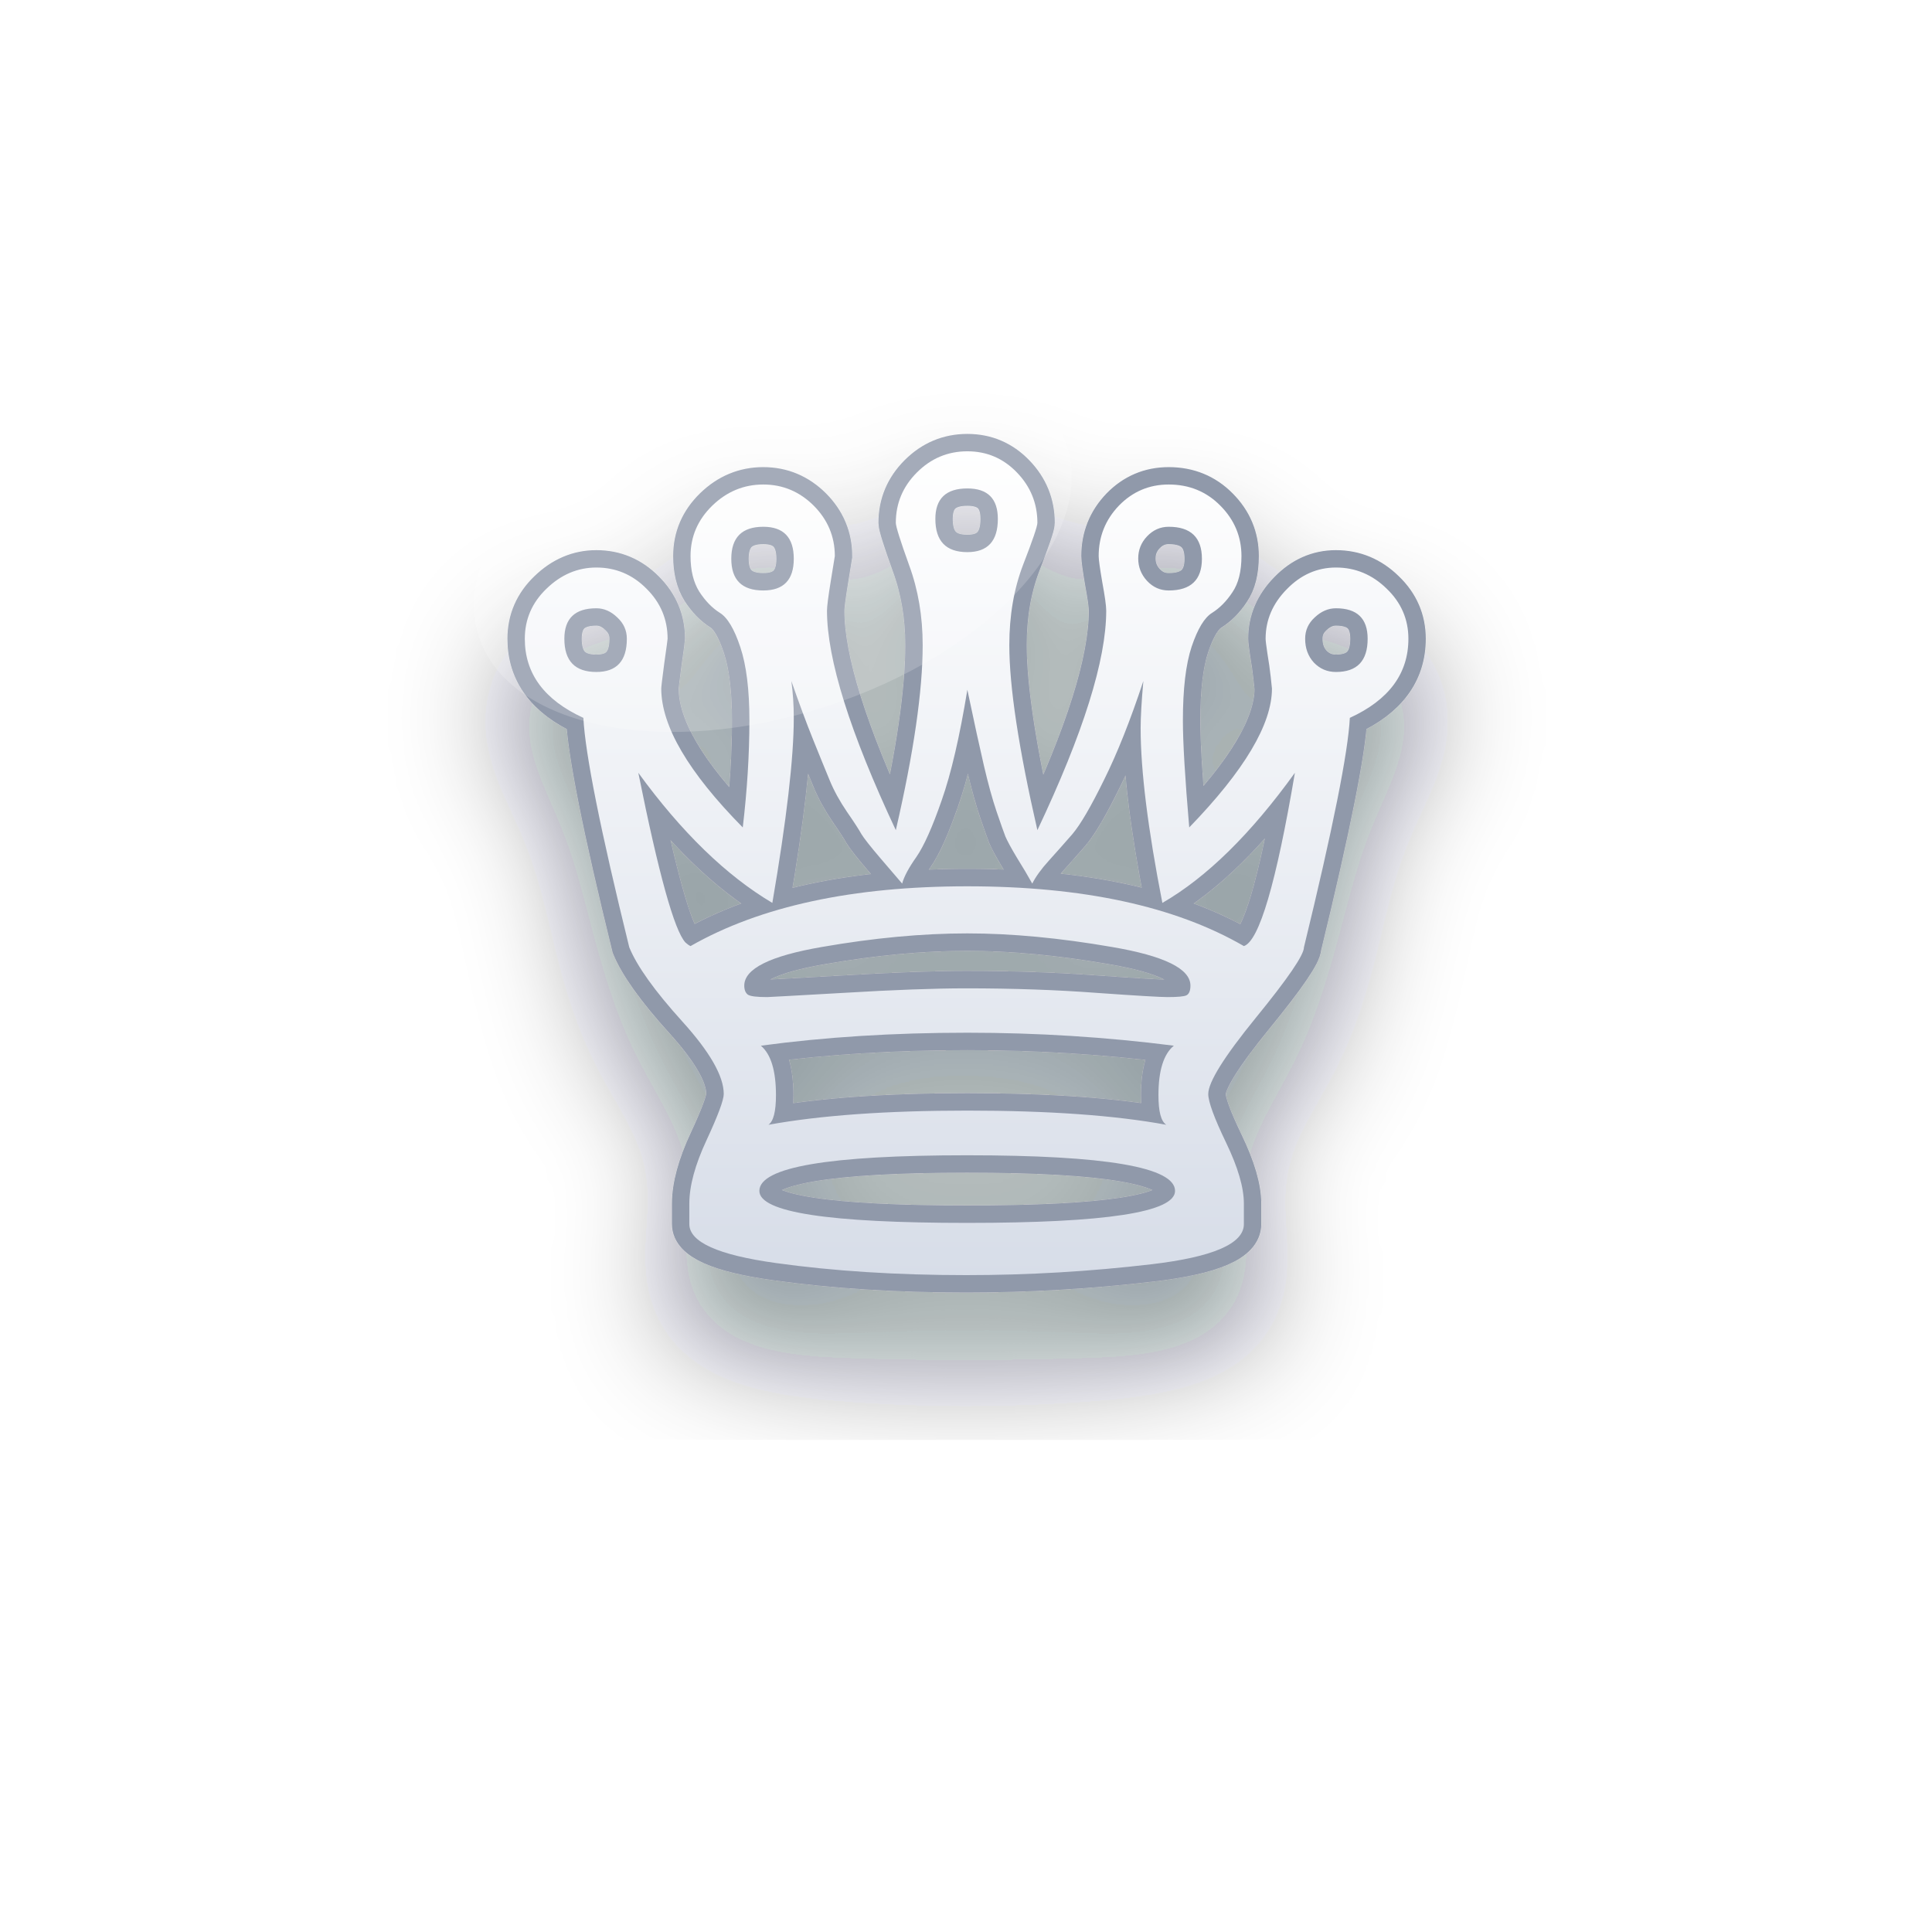
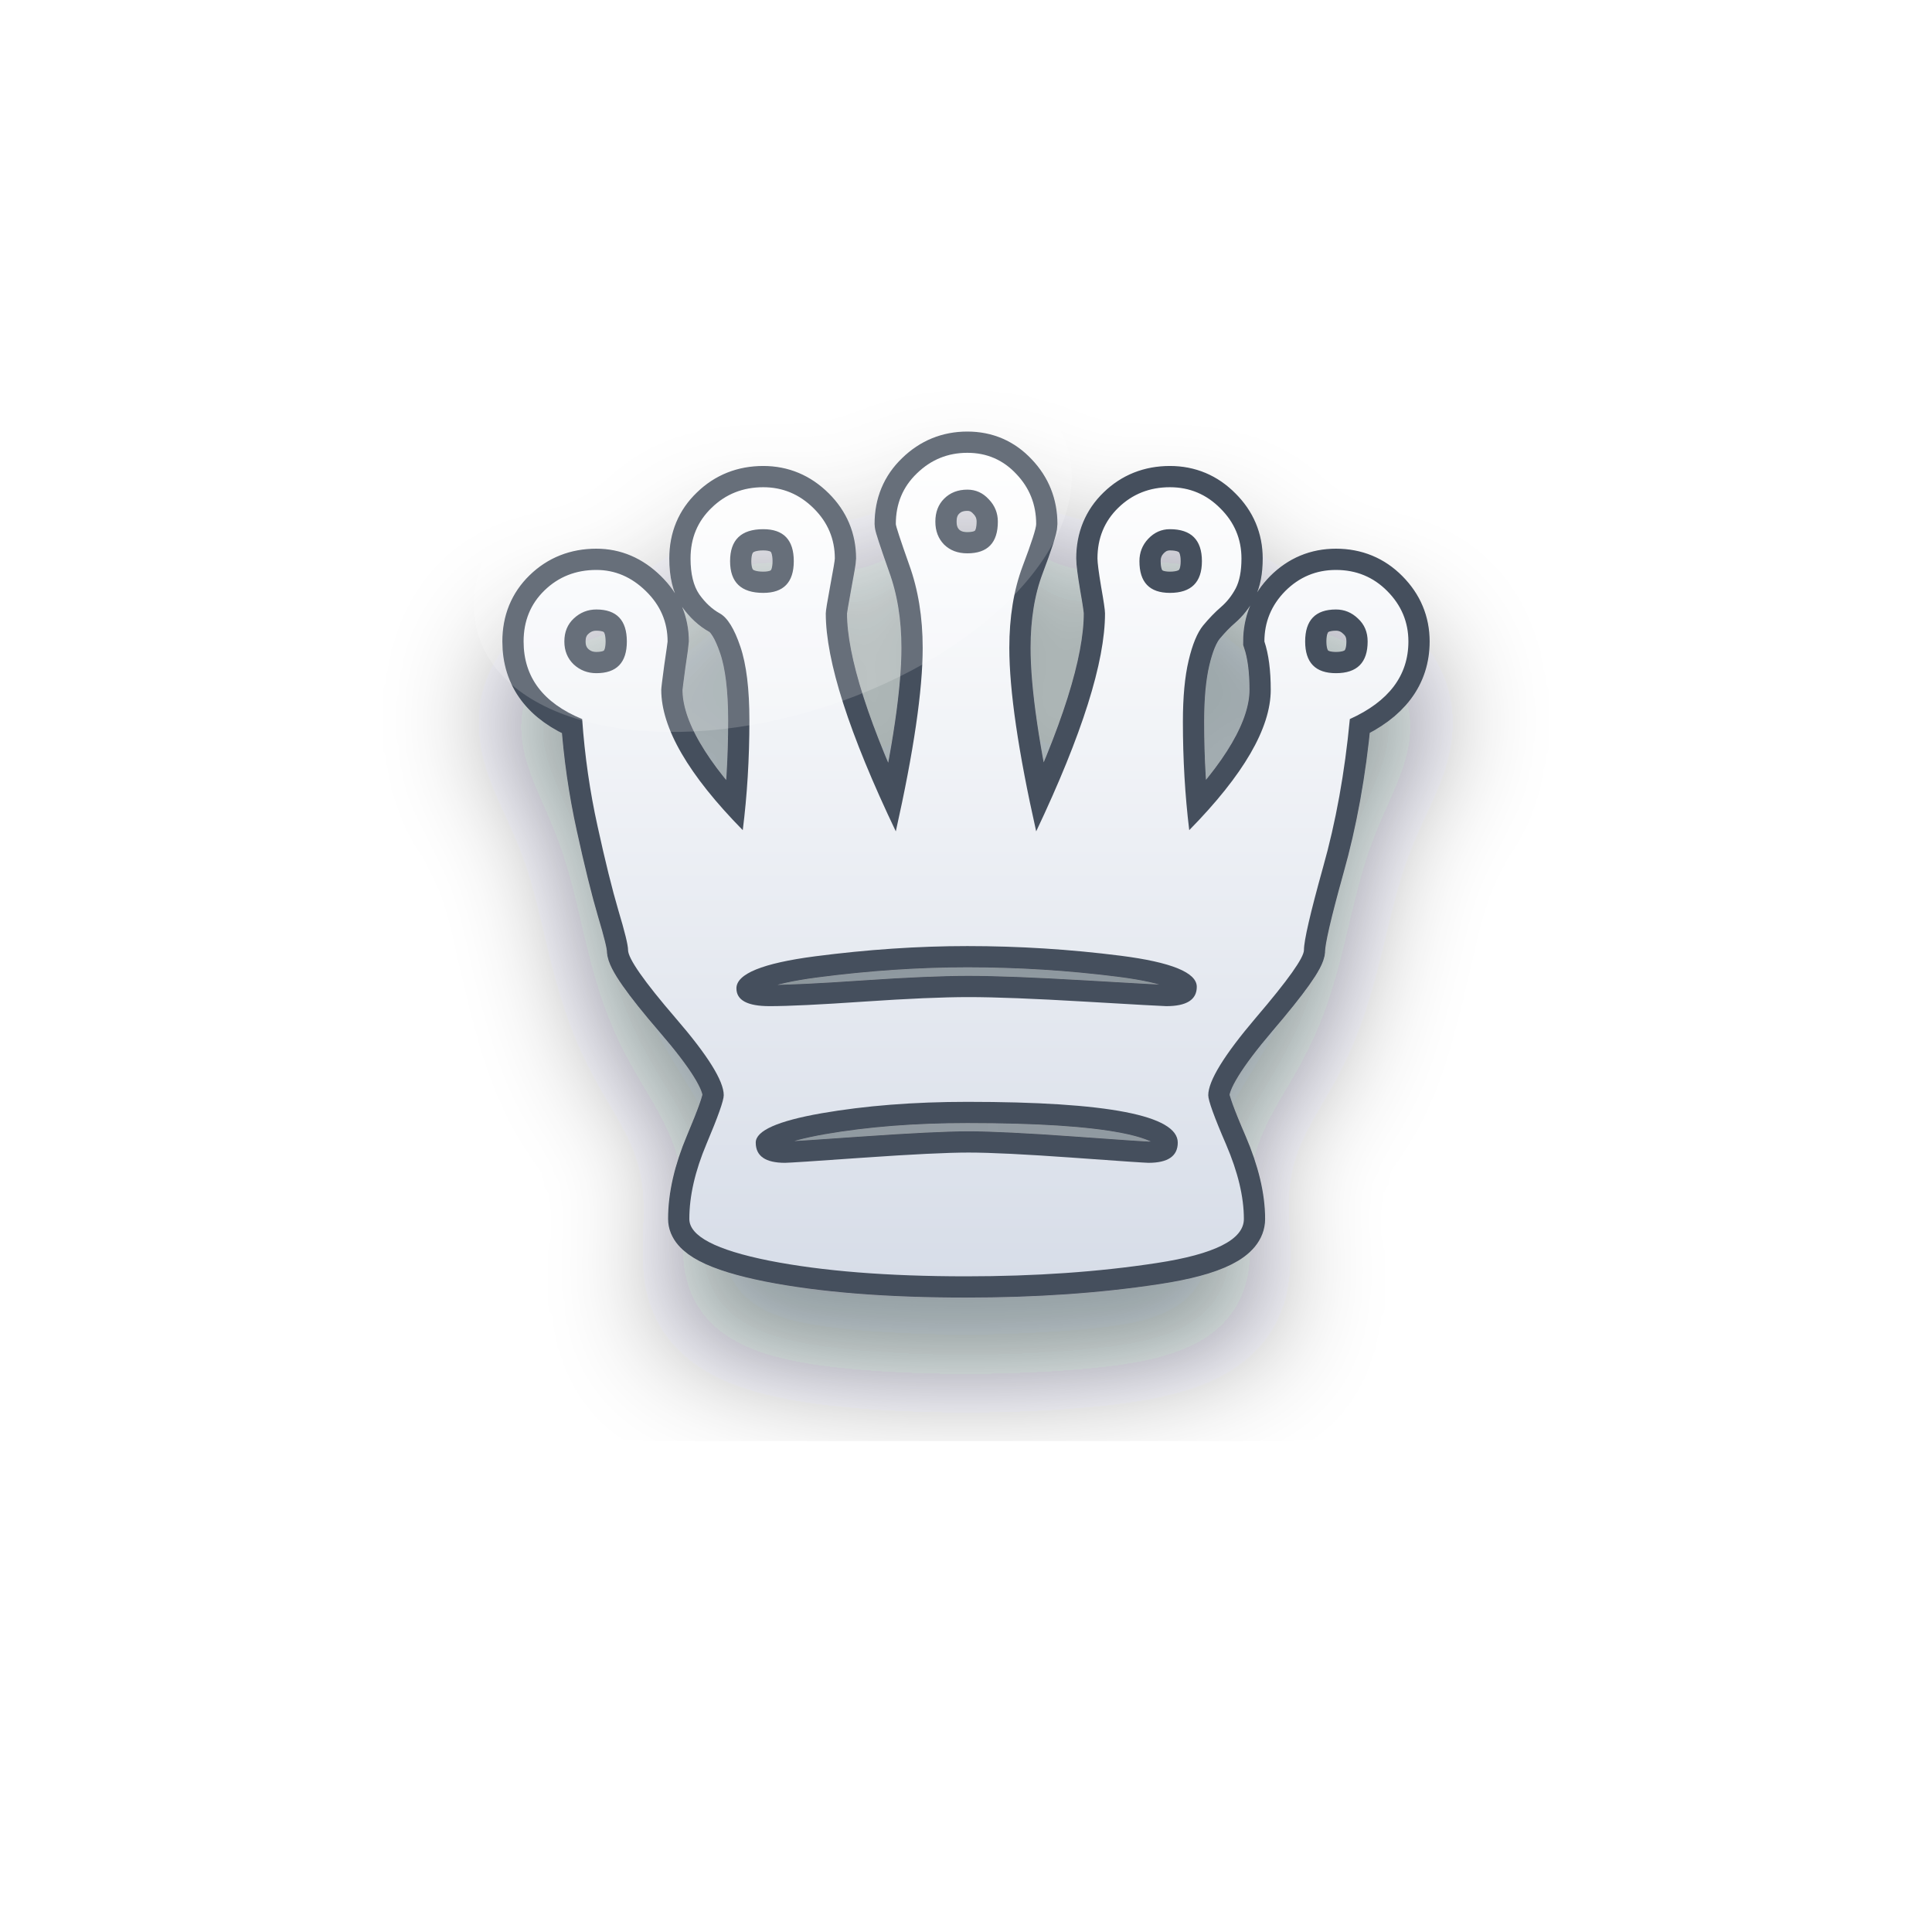
<svg xmlns="http://www.w3.org/2000/svg" viewBox="0 0 100 100">
  <defs>
    <linearGradient id="g" x1="0" x2="0" y1="0" y2="1">
      <stop offset="0%" stop-color="#ffffff" />
      <stop offset="100%" stop-color="#d7dde8" />
    </linearGradient>
    <filter id="shadow" x="-20%" y="-20%" width="140%" height="140%">
      <feDropShadow dx="0" dy="4" stdDeviation="3" flood-color="#111827" flood-opacity="0.45" />
    </filter>
  </defs>
  <circle cx="50" cy="50" r="46" fill="rgba(255,255,255,0.03)" />
-   <text x="50" y="66" text-anchor="middle" font-size="66" font-family="Georgia, 'Times New Roman', serif" fill="url(#g)" stroke="#9099aa" stroke-width="1.8" paint-order="stroke" filter="url(#shadow)">♕</text>
+   <text x="50" y="66" text-anchor="middle" font-size="66" font-family="Georgia, 'Times New Roman', serif" fill="url(#g)" stroke="#454f5d" stroke-width="2.2" paint-order="stroke" filter="url(#shadow)">♛</text>
  <ellipse cx="40" cy="28" rx="16" ry="9" fill="rgba(255,255,255,0.18)" transform="rotate(-18 40 28)" />
</svg>
